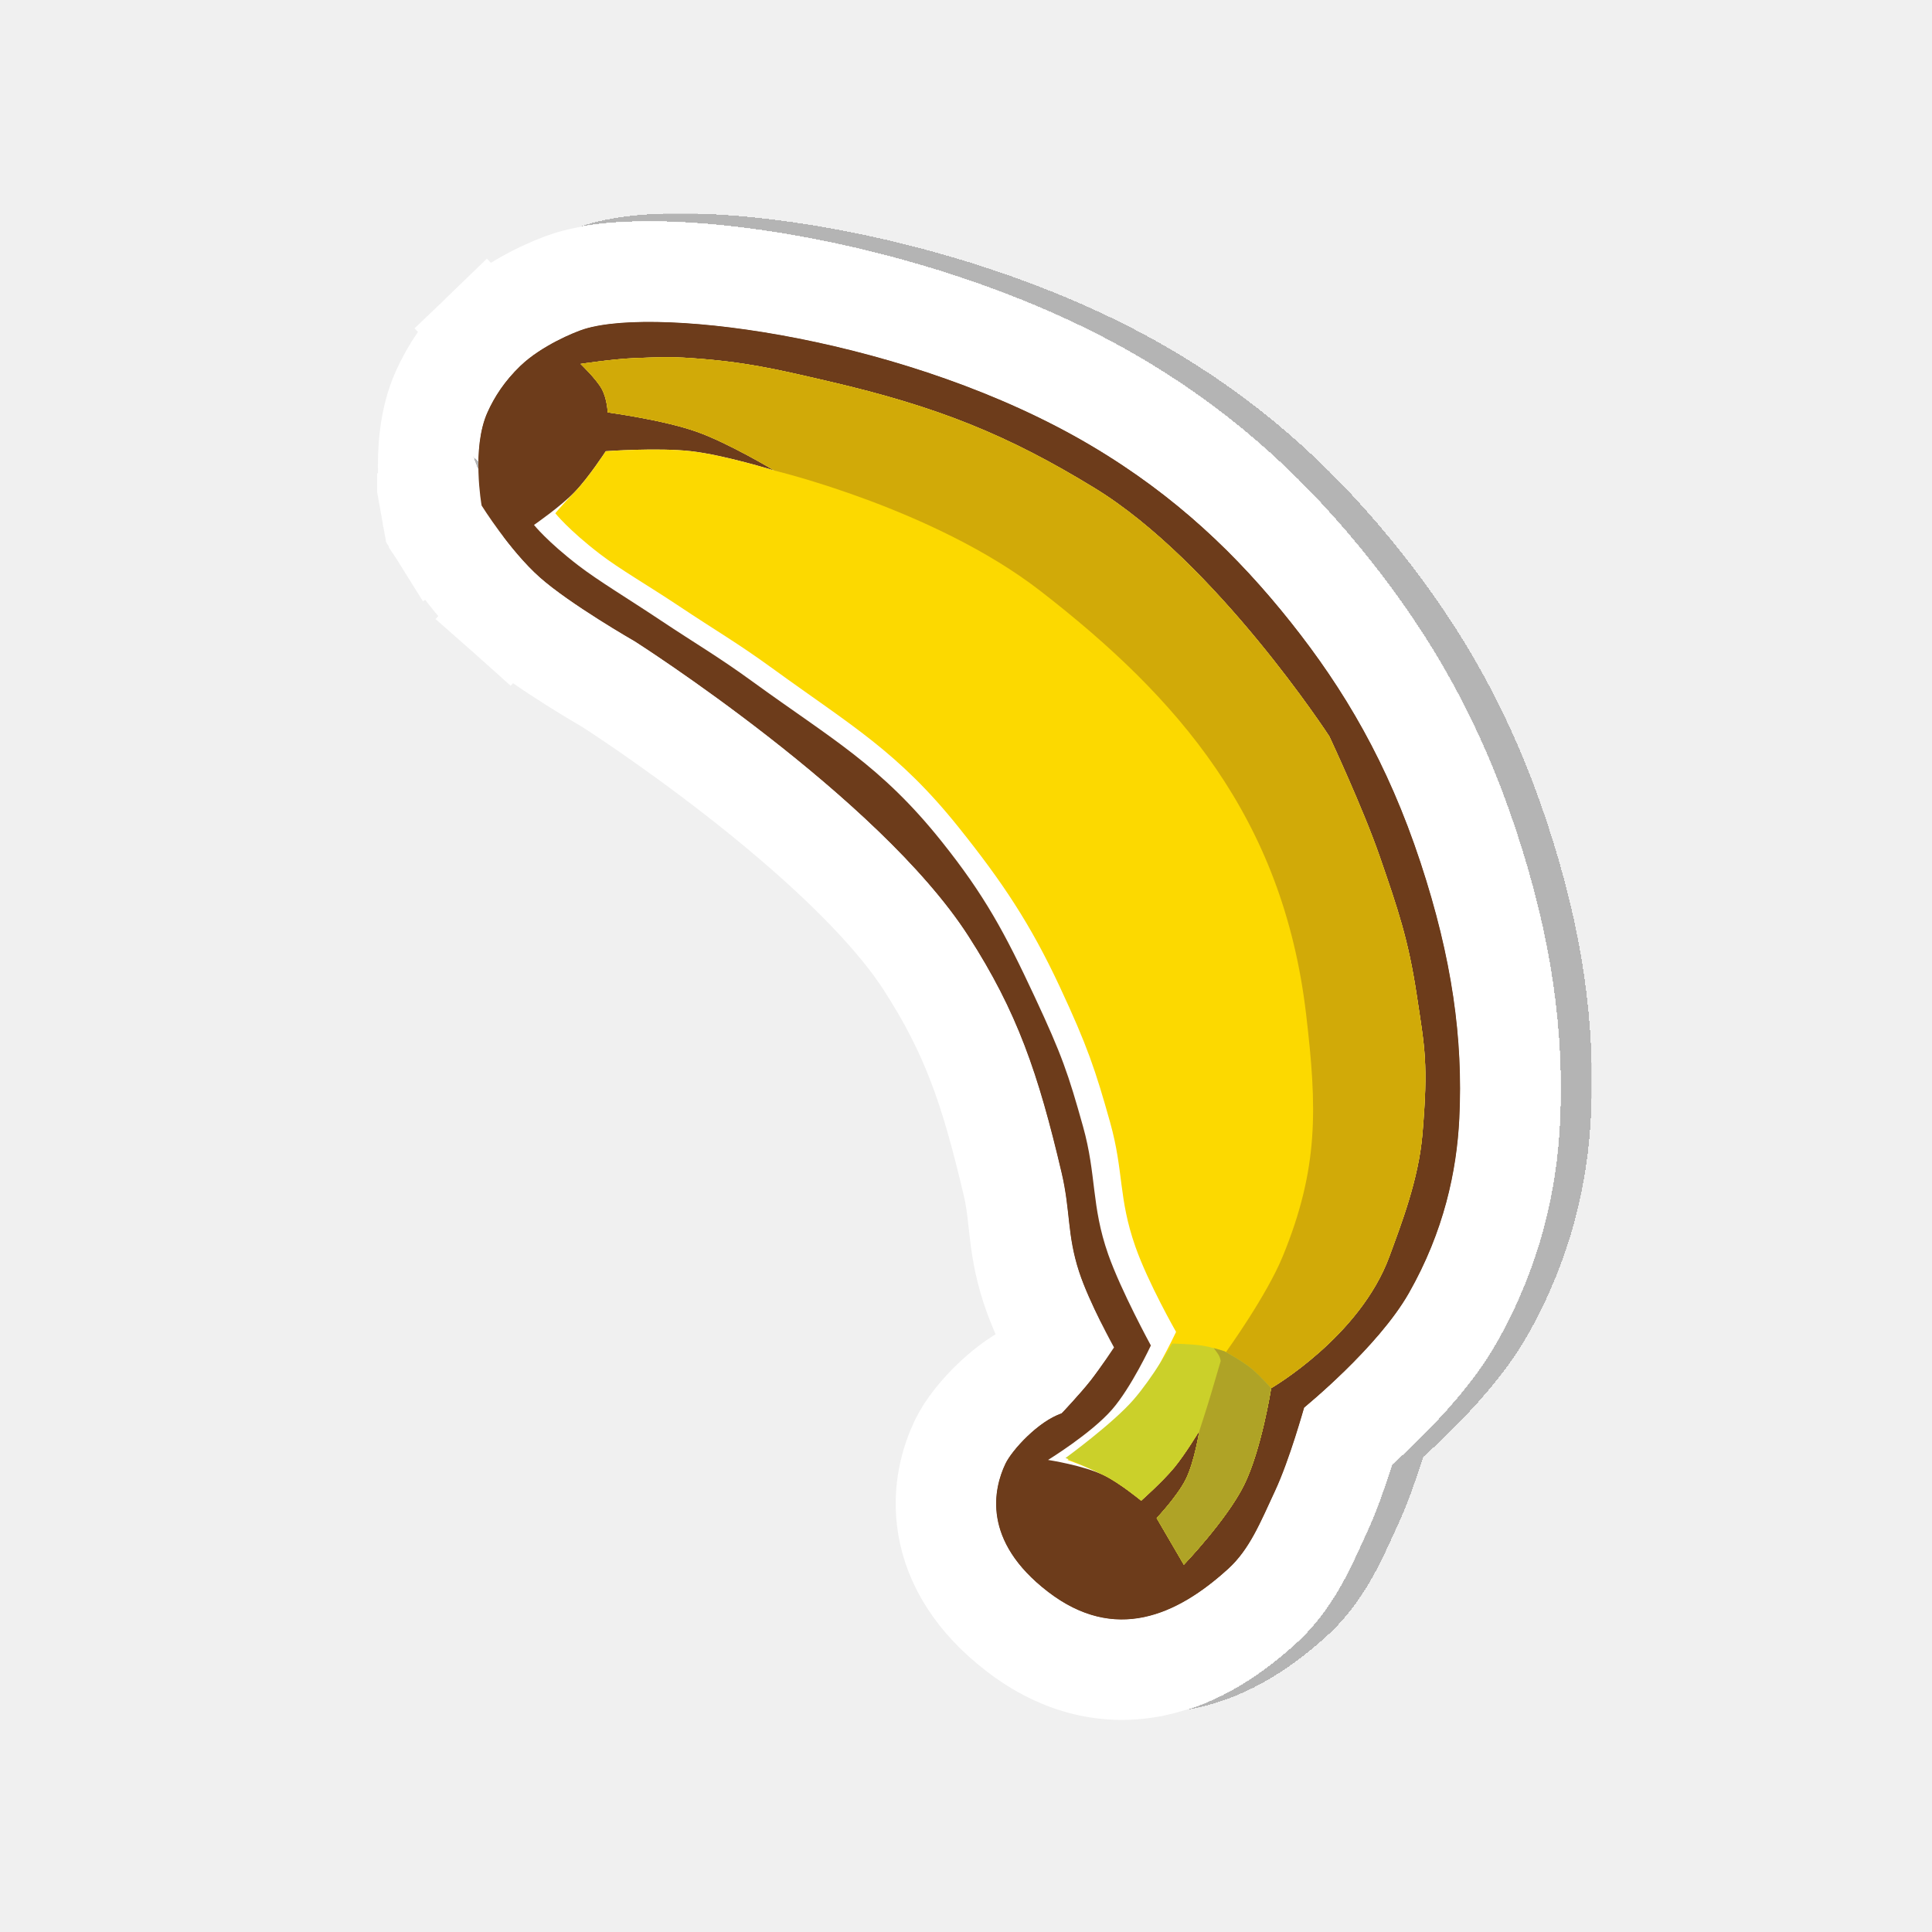
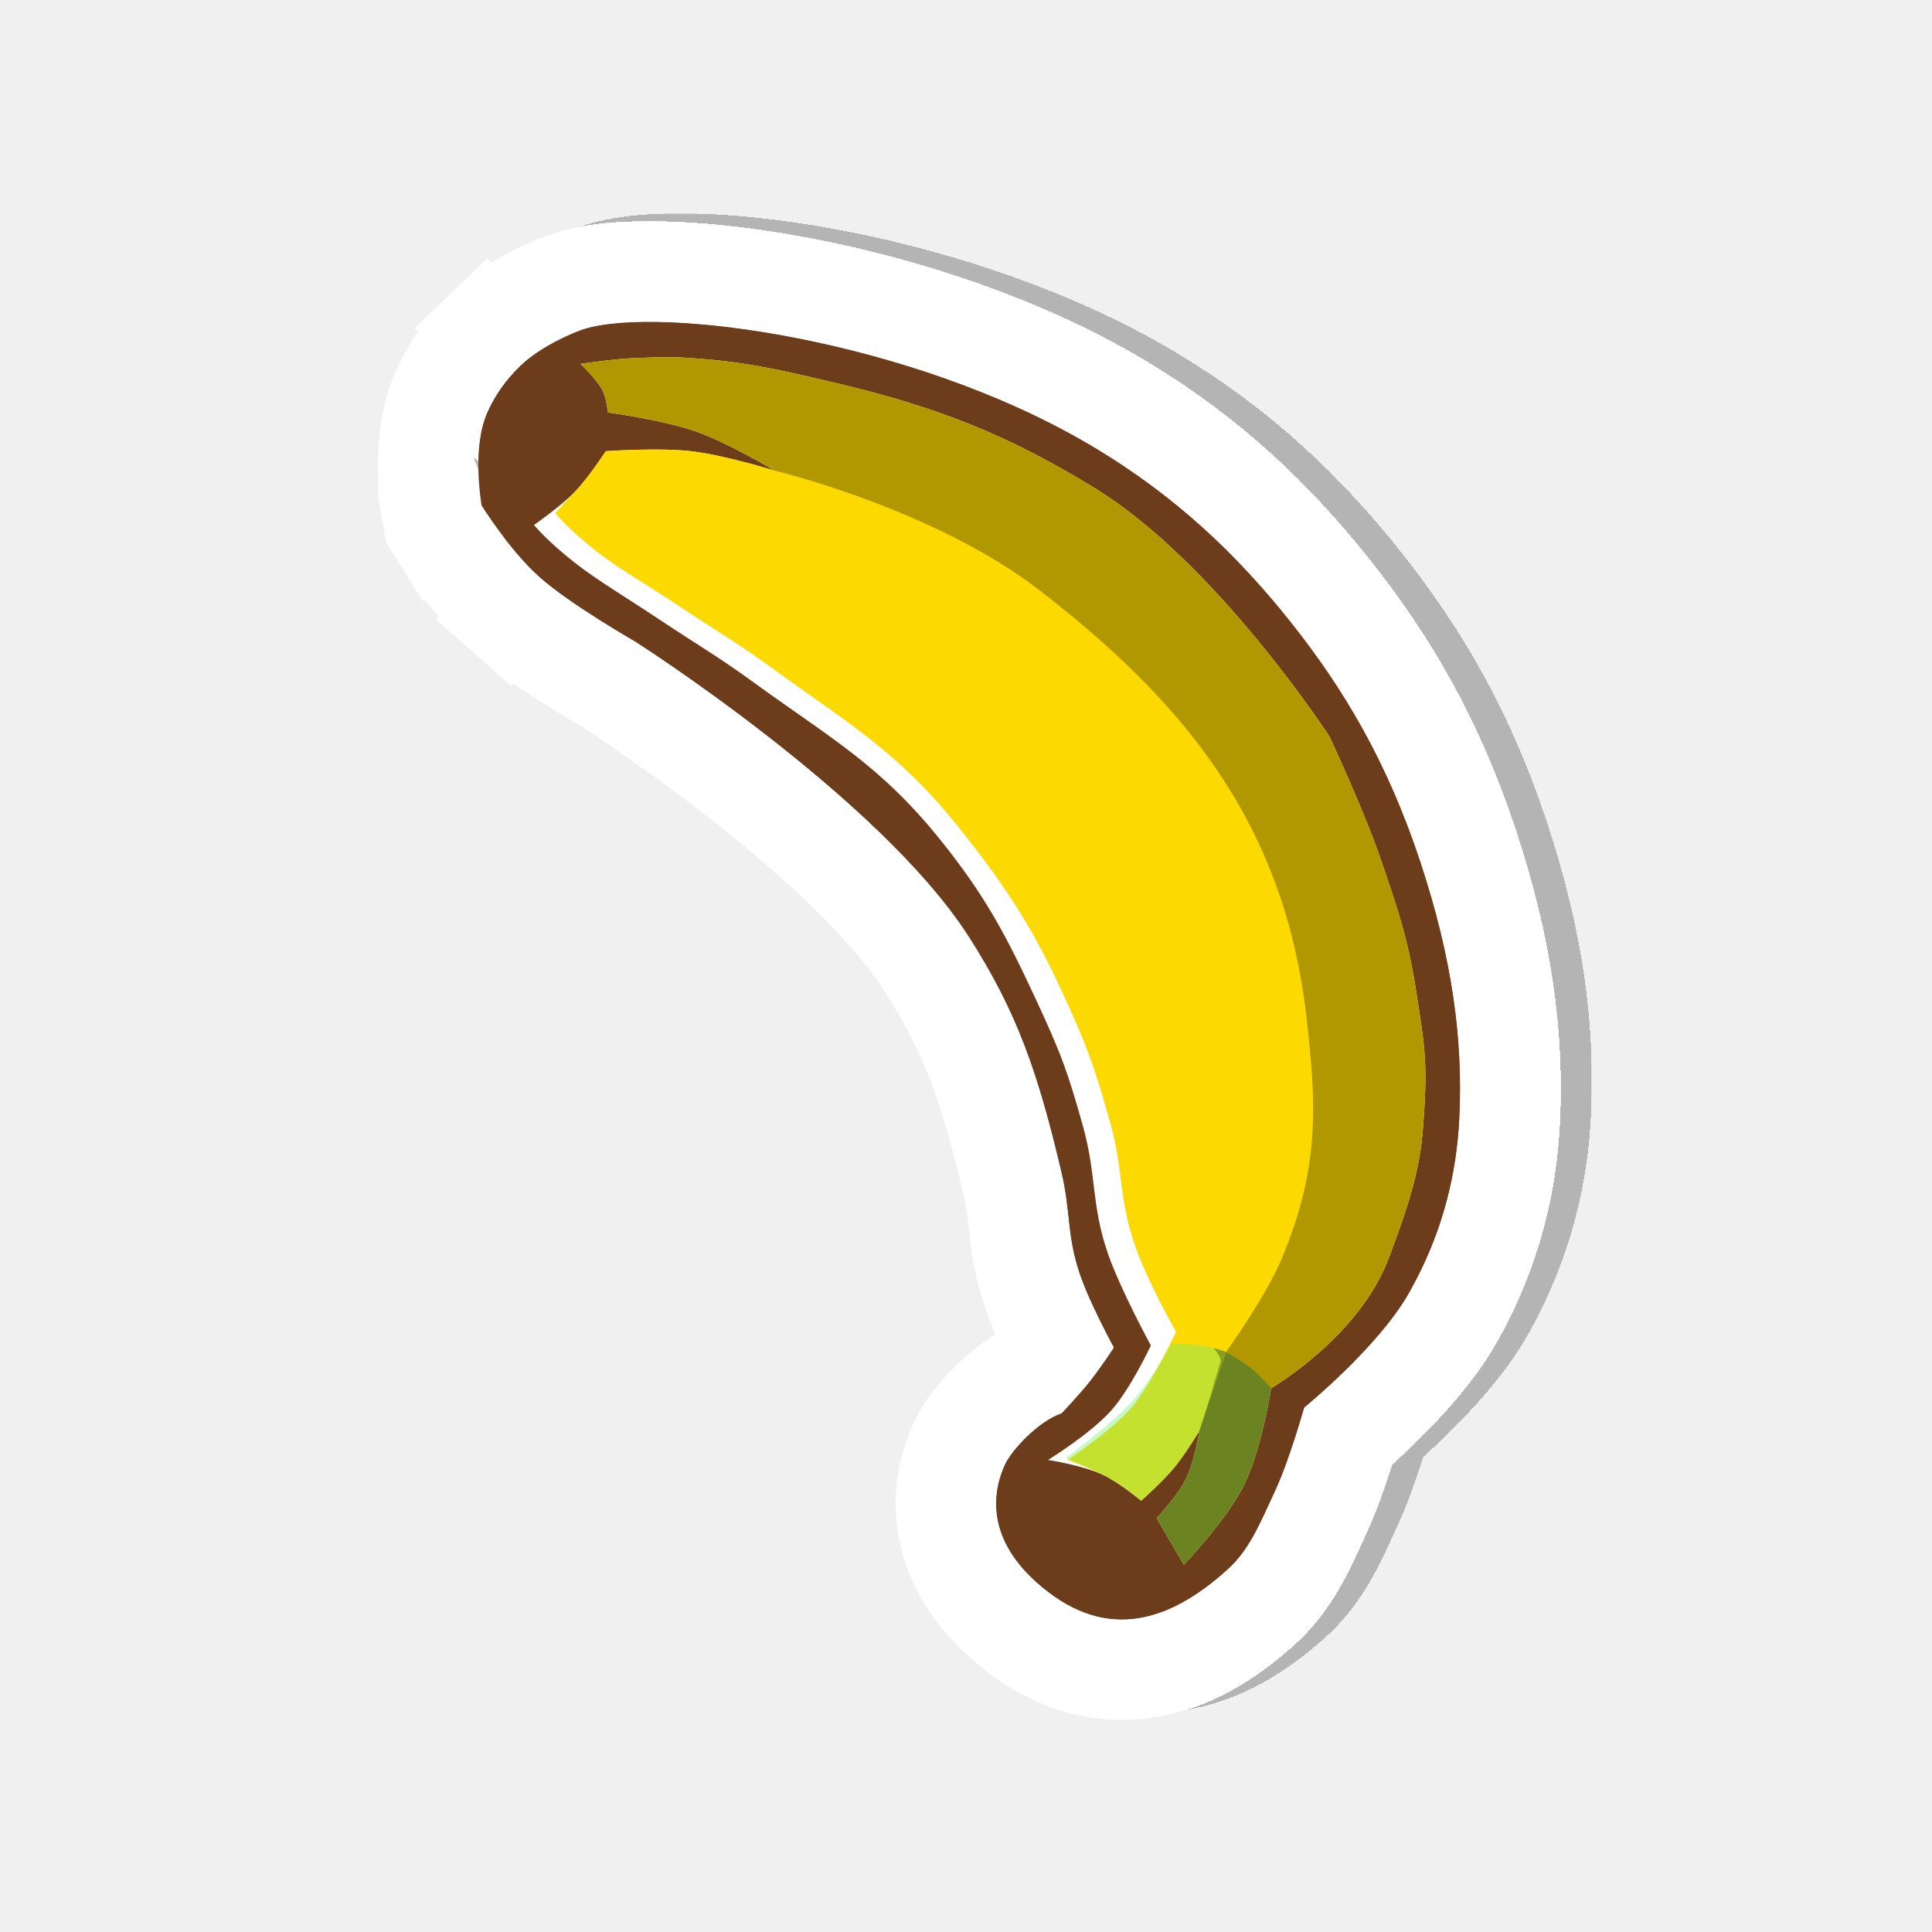
<svg xmlns="http://www.w3.org/2000/svg" width="256" height="256" viewBox="0 0 256 256" fill="none">
  <g filter="url(#filter0_d_783_503)">
-     <path d="M64.588 54.647C62.451 59.41 63.817 66.985 63.817 66.985C63.817 66.985 67.529 72.947 71.528 76.496C75.547 80.063 84.123 84.978 84.123 84.978C84.123 84.978 116.434 105.54 128.334 124.048C134.78 134.073 137.561 142.16 140.672 155.407C141.861 160.468 141.372 163.575 142.985 168.516C144.324 172.615 147.612 178.541 147.612 178.541C147.612 178.541 145.819 181.269 144.528 182.911C143.121 184.7 140.672 187.281 140.672 187.281C137.588 188.309 134.07 192.164 133.218 193.964C131.676 197.219 130.031 204.142 138.873 210.928C147.715 217.714 155.932 214.101 162.778 207.844C165.59 205.273 166.966 201.805 168.947 197.562C170.881 193.42 172.802 186.509 172.802 186.509C172.802 186.509 182.568 178.575 186.682 171.344C191.333 163.17 193.026 155.16 193.366 148.21C193.88 137.672 192.421 127.009 188.225 114.281C183.866 101.058 178.101 91.324 171.003 82.408C164.074 73.704 155.9 65.743 144.528 59.017C120.623 44.88 87.465 40.51 77.44 43.595C76.117 44.002 71.711 45.827 68.958 48.478C66.831 50.526 65.502 52.611 64.588 54.647Z" fill="#6D3C1B" />
-     <path d="M63.817 66.985L57.267 68.167L57.493 69.421L58.167 70.504L63.817 66.985ZM63.817 66.985C58.167 70.504 58.167 70.504 58.167 70.505L58.168 70.506L58.17 70.51L58.175 70.518L58.19 70.54L58.234 70.611C58.271 70.669 58.322 70.749 58.386 70.849C58.515 71.049 58.697 71.328 58.925 71.67C59.381 72.352 60.03 73.296 60.818 74.363C62.341 76.425 64.592 79.24 67.11 81.474L71.528 76.496L67.11 81.474C69.56 83.649 73.116 86.017 75.773 87.699C77.159 88.576 78.409 89.333 79.313 89.872C79.766 90.142 80.135 90.359 80.393 90.509C80.504 90.574 80.594 90.627 80.663 90.666C80.715 90.7 80.785 90.745 80.871 90.801C81.095 90.946 81.432 91.165 81.868 91.453C82.742 92.029 84.013 92.88 85.579 93.96C88.716 96.123 93.018 99.194 97.675 102.823C107.187 110.235 117.444 119.418 122.736 127.648C128.618 136.797 131.175 144.082 134.192 156.929C134.611 158.712 134.767 160.136 134.962 161.909C134.992 162.181 135.022 162.46 135.055 162.751C135.301 164.939 135.643 167.474 136.658 170.583C137.485 173.114 138.823 175.978 139.838 178.024C139.844 178.035 139.849 178.046 139.855 178.057C139.656 178.328 139.467 178.579 139.296 178.796C138.744 179.498 137.911 180.447 137.142 181.295C137.007 181.444 136.877 181.586 136.756 181.718C134.616 182.78 132.793 184.288 131.497 185.533C129.866 187.099 128.125 189.167 127.203 191.114C126.072 193.502 124.787 197.461 125.587 202.224C126.414 207.149 129.306 211.976 134.821 216.209C140.662 220.691 146.879 222.055 152.932 220.793C158.621 219.607 163.444 216.252 167.268 212.757C170.824 209.506 172.785 205.191 174.35 201.746C174.566 201.272 174.774 200.814 174.978 200.378C176.13 197.909 177.198 194.814 177.936 192.52C178.202 191.692 178.437 190.932 178.63 190.293C178.677 190.252 178.725 190.21 178.774 190.167C179.823 189.249 181.266 187.947 182.851 186.4C185.904 183.417 189.931 179.094 192.468 174.635C197.722 165.4 199.633 156.335 200.014 148.535C200.573 137.075 198.963 125.594 194.546 112.197C189.915 98.149 183.745 87.727 176.21 78.262C168.89 69.067 160.127 60.51 147.916 53.288C135.143 45.734 120.114 40.894 107.068 38.318C100.519 37.025 94.343 36.277 89.058 36.064C83.95 35.859 79.087 36.124 75.483 37.233C74.367 37.576 72.56 38.303 70.662 39.291C68.775 40.273 66.363 41.736 64.34 43.684L68.958 48.478L64.34 43.684C61.546 46.376 59.745 49.183 58.516 51.922C56.809 55.723 56.666 60.059 56.748 62.801C56.792 64.29 56.916 65.591 57.029 66.525C57.085 66.995 57.14 67.38 57.183 67.659C57.205 67.799 57.223 67.913 57.237 67.998C57.245 68.041 57.251 68.076 57.255 68.105L57.262 68.141L57.264 68.155L57.266 68.161L57.266 68.164C57.266 68.165 57.267 68.167 63.817 66.985Z" stroke="white" stroke-width="13.312" />
+     <path d="M64.588 54.647C62.451 59.41 63.817 66.985 63.817 66.985C63.817 66.985 67.53 72.947 71.529 76.496C75.548 80.063 84.124 84.978 84.124 84.978C84.124 84.978 116.434 105.54 128.335 124.048C134.78 134.073 137.561 142.16 140.673 155.407C141.861 160.468 141.372 163.575 142.986 168.516C144.324 172.615 147.613 178.541 147.613 178.541C147.613 178.541 145.82 181.269 144.528 182.911C143.121 184.7 140.673 187.281 140.673 187.281C137.588 188.309 134.071 192.164 133.218 193.964C131.676 197.219 130.031 204.142 138.873 210.928C147.716 217.714 155.932 214.101 162.778 207.844C165.59 205.273 166.966 201.805 168.947 197.562C170.881 193.42 172.803 186.509 172.803 186.509C172.803 186.509 182.569 178.575 186.683 171.344C191.333 163.17 193.027 155.16 193.366 148.21C193.88 137.672 192.421 127.009 188.225 114.281C183.866 101.058 178.101 91.324 171.003 82.408C164.075 73.704 155.9 65.743 144.528 59.017C120.623 44.88 87.465 40.51 77.441 43.595C76.118 44.002 71.711 45.827 68.958 48.478C66.832 50.526 65.502 52.611 64.588 54.647Z" fill="#6D3C1B" />
+     <path d="M63.817 66.985L57.267 68.167L57.493 69.421L58.167 70.504L63.817 66.985ZM63.817 66.985C58.167 70.504 58.168 70.504 58.168 70.505L58.169 70.506L58.171 70.51L58.176 70.518L58.19 70.54L58.235 70.611C58.272 70.669 58.323 70.749 58.387 70.849C58.515 71.049 58.697 71.328 58.926 71.67C59.382 72.352 60.031 73.296 60.819 74.363C62.341 76.425 64.593 79.24 67.111 81.474L71.529 76.496L67.111 81.474C69.561 83.649 73.116 86.017 75.774 87.699C77.159 88.576 78.409 89.333 79.313 89.872C79.766 90.142 80.135 90.359 80.393 90.509C80.504 90.574 80.595 90.627 80.663 90.666C80.716 90.7 80.785 90.745 80.872 90.801C81.096 90.946 81.433 91.165 81.869 91.453C82.742 92.029 84.013 92.88 85.58 93.96C88.717 96.123 93.019 99.194 97.675 102.823C107.187 110.235 117.444 119.418 122.736 127.648C128.619 136.797 131.175 144.082 134.193 156.929C134.612 158.712 134.768 160.136 134.962 161.909C134.992 162.181 135.023 162.46 135.056 162.751C135.302 164.939 135.644 167.474 136.659 170.583C137.485 173.114 138.824 175.978 139.839 178.024C139.844 178.035 139.85 178.046 139.855 178.057C139.656 178.328 139.467 178.579 139.297 178.796C138.745 179.498 137.911 180.447 137.143 181.295C137.008 181.444 136.878 181.586 136.756 181.718C134.616 182.78 132.793 184.288 131.498 185.533C129.867 187.099 128.126 189.167 127.203 191.114C126.072 193.502 124.788 197.461 125.588 202.224C126.414 207.149 129.306 211.976 134.821 216.209C140.662 220.691 146.88 222.055 152.933 220.793C158.622 219.607 163.445 216.252 167.269 212.757C170.824 209.506 172.786 205.191 174.351 201.746C174.567 201.272 174.775 200.814 174.978 200.378C176.131 197.909 177.199 194.814 177.936 192.52C178.203 191.692 178.438 190.932 178.631 190.293C178.678 190.252 178.726 190.21 178.774 190.167C179.824 189.249 181.267 187.947 182.851 186.4C185.905 183.417 189.932 179.094 192.468 174.635C197.722 165.4 199.634 156.335 200.014 148.535C200.573 137.075 198.963 125.594 194.547 112.197C189.915 98.149 183.745 87.727 176.211 78.262C168.891 69.067 160.128 60.51 147.916 53.288C135.143 45.734 120.115 40.894 107.069 38.318C100.519 37.025 94.343 36.277 89.058 36.064C83.951 35.859 79.088 36.124 75.483 37.233C74.368 37.576 72.56 38.303 70.662 39.291C68.776 40.273 66.364 41.736 64.341 43.684L68.958 48.478L64.341 43.684C61.546 46.376 59.745 49.183 58.516 51.922C56.81 55.723 56.666 60.059 56.748 62.801C56.793 64.29 56.917 65.591 57.029 66.525C57.086 66.995 57.141 67.38 57.184 67.659C57.205 67.799 57.224 67.913 57.238 67.998C57.245 68.041 57.251 68.076 57.256 68.105L57.263 68.141L57.265 68.155L57.266 68.161L57.267 68.164C57.267 68.165 57.267 68.167 63.817 66.985Z" stroke="white" stroke-width="13.312" />
  </g>
-   <path d="M64.588 54.647C62.451 59.41 63.817 66.985 63.817 66.985C63.817 66.985 67.529 72.947 71.528 76.496C75.547 80.063 84.123 84.978 84.123 84.978C84.123 84.978 116.434 105.54 128.334 124.048C134.78 134.073 137.561 142.16 140.672 155.407C141.861 160.468 141.372 163.575 142.985 168.516C144.324 172.615 147.612 178.541 147.612 178.541C147.612 178.541 145.819 181.269 144.528 182.911C143.121 184.7 140.672 187.281 140.672 187.281C137.588 188.309 134.07 192.164 133.218 193.964C131.676 197.219 130.031 204.142 138.873 210.928C147.715 217.714 155.932 214.101 162.778 207.844C165.59 205.273 166.966 201.805 168.947 197.562C170.881 193.42 172.802 186.509 172.802 186.509C172.802 186.509 182.568 178.575 186.682 171.344C191.333 163.17 193.026 155.16 193.366 148.21C193.88 137.672 192.421 127.009 188.225 114.281C183.866 101.058 178.101 91.324 171.003 82.408C164.074 73.704 155.9 65.743 144.528 59.017C120.623 44.88 87.465 40.51 77.44 43.595C76.117 44.002 71.711 45.827 68.958 48.478C66.831 50.526 65.502 52.611 64.588 54.647Z" fill="#6D3C1B" />
-   <path d="M156.866 207.33L153.267 201.161C153.267 201.161 156.004 198.266 157.123 196.02C158.284 193.687 158.922 189.594 158.922 189.594C158.922 189.594 157.053 192.696 155.58 194.478C154.043 196.338 151.211 198.847 151.211 198.847C151.211 198.847 148.401 196.525 146.327 195.506C143.617 194.174 138.873 193.449 138.873 193.449C138.873 193.449 144.585 189.947 147.355 186.766C149.899 183.845 152.496 178.284 152.496 178.284C152.496 178.284 148.535 171.033 146.841 166.203C144.573 159.738 145.322 155.74 143.499 149.238C141.562 142.326 140.729 139.841 137.073 132.017C133.168 123.657 130.499 118.659 124.735 111.453C116.683 101.386 110.159 97.906 99.802 90.376C95.119 86.97 92.283 85.363 87.465 82.151C83.249 79.34 79.302 76.974 76.669 74.954C72.488 71.745 70.757 69.556 70.757 69.556C70.757 69.556 74.268 67.134 76.155 65.186C77.998 63.282 80.267 59.788 80.267 59.788C80.267 59.788 87.189 59.285 91.577 59.788C95.98 60.292 102.63 62.358 102.63 62.358C102.63 62.358 96.577 58.724 92.348 57.218C87.897 55.633 80.524 54.647 80.524 54.647C80.524 54.647 80.459 52.878 79.753 51.563C79.041 50.236 76.926 48.221 76.926 48.221C76.926 48.221 81.298 47.555 84.123 47.45C87.034 47.342 88.671 47.25 91.577 47.45C98.644 47.937 102.658 48.869 109.456 50.448L109.827 50.535C124.262 53.887 133.513 57.62 145.042 64.672C161.148 74.524 176.144 97.573 176.144 97.573C176.144 97.573 180.625 107.13 182.827 113.51C185.234 120.484 186.605 124.465 187.711 131.76C188.795 138.912 189.271 140.903 188.482 150.267C187.973 156.304 185.641 162.282 184.112 166.46C180.207 177.134 168.432 183.939 168.432 183.939C168.432 183.939 167.153 192.123 164.834 196.791C162.538 201.412 156.866 207.33 156.866 207.33Z" fill="white" />
-   <path d="M156.865 207.33L153.267 201.161C153.267 201.161 156.004 198.266 157.122 196.02C158.283 193.687 158.922 189.594 158.922 189.594C158.922 189.594 157.052 192.696 155.58 194.478C154.043 196.338 151.21 198.847 151.21 198.847C151.21 198.847 148.401 196.525 146.327 195.506C143.616 194.174 141.443 193.449 141.443 193.449C141.443 193.449 147.156 189.69 149.925 186.509C152.469 183.588 155.837 176.485 155.837 176.485C155.837 176.485 152.134 170.005 150.439 165.175C148.171 158.71 148.92 155.226 147.098 148.724C145.16 141.812 144.07 138.556 140.415 130.731C136.509 122.371 132.812 116.86 127.049 109.654C118.996 99.587 112.729 96.107 102.373 88.577C97.689 85.171 94.853 83.564 90.035 80.351C85.819 77.541 82.129 75.432 79.496 73.411C75.316 70.203 73.584 68.013 73.584 68.013C73.584 68.013 74.268 67.134 76.154 65.186C77.998 63.282 80.267 59.788 80.267 59.788C80.267 59.788 87.189 59.285 91.577 59.788C95.98 60.292 102.63 62.358 102.63 62.358C102.63 62.358 96.577 58.724 92.348 57.218C87.896 55.633 80.524 54.647 80.524 54.647C80.524 54.647 80.459 52.878 79.753 51.563C79.041 50.236 76.925 48.221 76.925 48.221C76.925 48.221 81.298 47.555 84.123 47.45C87.033 47.342 88.671 47.25 91.577 47.45C98.644 47.937 102.658 48.869 109.456 50.448L109.827 50.535C124.262 53.887 133.513 57.62 145.041 64.672C161.148 74.524 176.143 97.573 176.143 97.573C176.143 97.573 180.625 107.13 182.826 113.51C185.233 120.484 186.604 124.465 187.71 131.76C188.795 138.912 189.271 140.903 188.481 150.267C187.972 156.304 185.64 162.282 184.112 166.46C180.207 177.134 168.432 183.939 168.432 183.939C168.432 183.939 167.153 192.123 164.834 196.791C162.538 201.412 156.865 207.33 156.865 207.33Z" fill="#FCD900" />
-   <path d="M156.866 207.33L153.267 201.161C153.267 201.161 156.004 198.266 157.123 196.02C158.284 193.687 158.922 189.594 158.922 189.594L162.52 179.055C162.52 179.055 167.827 171.702 169.975 166.46C174.754 154.796 174.537 146.848 173.059 134.33C169.993 108.365 156.094 92.432 137.845 78.295C123.79 67.408 102.63 62.358 102.63 62.358C102.63 62.358 96.577 58.724 92.348 57.218C87.897 55.633 80.524 54.647 80.524 54.647C80.524 54.647 80.459 52.878 79.753 51.563C79.041 50.236 76.926 48.221 76.926 48.221C76.926 48.221 81.298 47.555 84.123 47.45C87.034 47.342 88.671 47.25 91.577 47.45C98.772 47.946 102.802 48.903 109.827 50.535C124.262 53.887 133.513 57.62 145.042 64.672C161.148 74.524 176.144 97.573 176.144 97.573C176.144 97.573 180.625 107.13 182.827 113.51C185.233 120.484 186.604 124.465 187.71 131.76C188.795 138.912 189.271 140.903 188.482 150.267C187.973 156.304 185.64 162.282 184.112 166.46C180.207 177.134 168.432 183.939 168.432 183.939C168.432 183.939 167.153 192.123 164.834 196.791C162.538 201.412 156.866 207.33 156.866 207.33Z" fill="#D1AA08" />
-   <path d="M156.866 207.33L153.267 201.161C153.267 201.161 156.005 198.267 157.123 196.02C158.284 193.687 158.922 189.594 158.922 189.594C158.922 189.594 157.053 192.696 155.581 194.478C154.043 196.338 151.211 198.847 151.211 198.847C151.211 198.847 148.401 196.525 146.327 195.506C143.617 194.174 141.187 193.193 141.187 193.193C141.187 193.193 147.413 188.662 150.183 185.481C152.727 182.56 155.324 178.027 155.324 178.027C155.324 178.027 157.879 178.095 159.179 178.284C160.592 178.49 162.264 179.055 162.264 179.055C162.264 179.055 164.571 180.309 165.862 181.369C166.96 182.269 168.433 183.939 168.433 183.939C168.433 183.939 167.154 192.123 164.834 196.791C162.538 201.412 156.866 207.33 156.866 207.33Z" fill="#CBD02A" />
-   <path d="M156.865 207.33L153.267 201.161C153.267 201.161 156.004 198.267 157.122 196.02C158.283 193.687 158.922 189.594 158.922 189.594C158.922 189.594 159.908 186.584 160.464 184.71C161.015 182.849 161.749 180.34 161.749 180.34C161.749 180.34 161.699 179.928 161.492 179.569C161.306 179.248 160.829 178.632 160.829 178.632C161.638 178.844 162.263 179.055 162.263 179.055C162.263 179.055 164.57 180.309 165.862 181.369C166.959 182.269 168.432 183.939 168.432 183.939C168.432 183.939 167.153 192.123 164.833 196.791C162.537 201.412 156.865 207.33 156.865 207.33Z" fill="#AFA326" />
+   <path d="M64.588 54.647C62.451 59.41 63.817 66.985 63.817 66.985C63.817 66.985 67.53 72.947 71.529 76.496C75.548 80.063 84.124 84.978 84.124 84.978C84.124 84.978 116.434 105.54 128.335 124.048C134.78 134.073 137.561 142.16 140.673 155.407C141.861 160.468 141.372 163.575 142.986 168.516C144.324 172.615 147.613 178.541 147.613 178.541C147.613 178.541 145.82 181.269 144.528 182.911C143.121 184.7 140.673 187.281 140.673 187.281C137.588 188.309 134.071 192.164 133.218 193.964C131.676 197.219 130.031 204.142 138.873 210.928C147.716 217.714 155.932 214.101 162.778 207.844C165.59 205.273 166.966 201.805 168.947 197.562C170.881 193.42 172.803 186.509 172.803 186.509C172.803 186.509 182.569 178.575 186.683 171.344C191.333 163.17 193.027 155.16 193.366 148.21C193.88 137.672 192.421 127.009 188.225 114.281C183.866 101.058 178.101 91.324 171.003 82.408C164.075 73.704 155.9 65.743 144.528 59.017C120.623 44.88 87.465 40.51 77.441 43.595C76.118 44.002 71.711 45.827 68.958 48.478C66.832 50.526 65.502 52.611 64.588 54.647Z" fill="#6D3C1B" />
+   <path d="M156.866 207.33L153.267 201.161C153.267 201.161 156.005 198.266 157.123 196.02C158.284 193.687 158.922 189.594 158.922 189.594C158.922 189.594 157.053 192.696 155.581 194.478C154.043 196.338 151.211 198.847 151.211 198.847C151.211 198.847 148.401 196.525 146.327 195.506C143.617 194.174 138.873 193.449 138.873 193.449C138.873 193.449 144.586 189.947 147.356 186.766C149.899 183.845 152.496 178.284 152.496 178.284C152.496 178.284 148.536 171.033 146.841 166.203C144.574 159.738 145.323 155.74 143.5 149.238C141.562 142.326 140.729 139.841 137.074 132.017C133.168 123.657 130.5 118.659 124.736 111.453C116.683 101.386 110.159 97.906 99.803 90.376C95.119 86.97 92.283 85.363 87.465 82.151C83.249 79.34 79.302 76.974 76.669 74.954C72.489 71.745 70.757 69.556 70.757 69.556C70.757 69.556 74.269 67.134 76.155 65.186C77.999 63.282 80.268 59.788 80.268 59.788C80.268 59.788 87.19 59.285 91.578 59.788C95.98 60.292 102.63 62.358 102.63 62.358C102.63 62.358 96.578 58.724 92.349 57.218C87.897 55.633 80.525 54.647 80.525 54.647C80.525 54.647 80.46 52.878 79.754 51.563C79.042 50.236 76.926 48.221 76.926 48.221C76.926 48.221 81.299 47.555 84.124 47.45C87.034 47.342 88.672 47.25 91.578 47.45C98.645 47.937 102.658 48.869 109.456 50.448L109.828 50.535C124.262 53.887 133.514 57.62 145.042 64.672C161.149 74.524 176.144 97.573 176.144 97.573C176.144 97.573 180.626 107.13 182.827 113.51C185.234 120.484 186.605 124.465 187.711 131.76C188.795 138.912 189.271 140.903 188.482 150.267C187.973 156.304 185.641 162.282 184.112 166.46C180.208 177.134 168.433 183.939 168.433 183.939C168.433 183.939 167.154 192.123 164.834 196.791C162.538 201.412 156.866 207.33 156.866 207.33Z" fill="white" />
+   <path d="M156.866 207.33L153.267 201.161C153.267 201.161 156.005 198.266 157.123 196.02C158.284 193.687 158.922 189.594 158.922 189.594C158.922 189.594 157.053 192.696 155.581 194.478C154.043 196.338 151.211 198.847 151.211 198.847C151.211 198.847 148.401 196.525 146.327 195.506C143.617 194.174 141.443 193.449 141.443 193.449C141.443 193.449 147.156 189.69 149.926 186.509C152.469 183.588 155.838 176.485 155.838 176.485C155.838 176.485 152.134 170.005 150.44 165.175C148.172 158.71 148.921 155.226 147.098 148.724C145.161 141.812 144.071 138.556 140.415 130.731C136.51 122.371 132.813 116.86 127.049 109.654C118.996 99.587 112.729 96.107 102.373 88.577C97.689 85.171 94.853 83.564 90.035 80.351C85.819 77.541 82.129 75.432 79.496 73.411C75.316 70.203 73.585 68.013 73.585 68.013C73.585 68.013 74.268 67.134 76.155 65.186C77.998 63.282 80.267 59.788 80.267 59.788C80.267 59.788 87.189 59.285 91.577 59.788C95.98 60.292 102.63 62.358 102.63 62.358C102.63 62.358 96.578 58.724 92.349 57.218C87.897 55.633 80.525 54.647 80.525 54.647C80.525 54.647 80.459 52.878 79.754 51.563C79.041 50.236 76.926 48.221 76.926 48.221C76.926 48.221 81.298 47.555 84.123 47.45C87.034 47.342 88.671 47.25 91.577 47.45C98.645 47.937 102.658 48.869 109.456 50.448L109.827 50.535C124.262 53.887 133.513 57.62 145.042 64.672C161.148 74.524 176.144 97.573 176.144 97.573C176.144 97.573 180.625 107.13 182.827 113.51C185.234 120.484 186.605 124.465 187.711 131.76C188.795 138.912 189.271 140.903 188.482 150.267C187.973 156.304 185.641 162.282 184.112 166.46C180.207 177.134 168.433 183.939 168.433 183.939C168.433 183.939 167.153 192.123 164.834 196.791C162.538 201.412 156.866 207.33 156.866 207.33Z" fill="#FCD900" />
+   <path d="M156.866 207.33L153.267 201.161C153.267 201.161 156.005 198.266 157.123 196.02C158.284 193.687 158.922 189.594 158.922 189.594L162.521 179.055C162.521 179.055 167.827 171.702 169.975 166.46C174.755 154.796 174.538 146.848 173.06 134.33C169.993 108.365 156.095 92.432 137.845 78.295C123.791 67.408 102.63 62.358 102.63 62.358C102.63 62.358 96.578 58.724 92.349 57.218C87.897 55.633 80.525 54.647 80.525 54.647C80.525 54.647 80.459 52.878 79.754 51.563C79.042 50.236 76.926 48.221 76.926 48.221C76.926 48.221 81.299 47.555 84.123 47.45C87.034 47.342 88.672 47.25 91.578 47.45C98.773 47.946 102.802 48.903 109.828 50.535C124.262 53.887 133.514 57.62 145.042 64.672C161.149 74.524 176.144 97.573 176.144 97.573C176.144 97.573 180.626 107.13 182.827 113.51C185.234 120.484 186.605 124.465 187.711 131.76C188.795 138.912 189.271 140.903 188.482 150.267C187.973 156.304 185.641 162.282 184.112 166.46C180.208 177.134 168.433 183.939 168.433 183.939C168.433 183.939 167.154 192.123 164.834 196.791C162.538 201.412 156.866 207.33 156.866 207.33Z" fill="black" fill-opacity="0.3" />
+   <path d="M156.866 207.33L153.267 201.161C153.267 201.161 156.005 198.267 157.123 196.02C158.284 193.687 158.922 189.594 158.922 189.594C158.922 189.594 157.053 192.696 155.581 194.478C154.043 196.338 151.211 198.847 151.211 198.847C151.211 198.847 148.401 196.525 146.327 195.506C143.617 194.174 141.187 193.193 141.187 193.193C141.187 193.193 147.413 188.662 150.183 185.481C152.727 182.56 155.324 178.027 155.324 178.027C155.324 178.027 157.879 178.095 159.179 178.284C160.592 178.49 162.264 179.055 162.264 179.055C162.264 179.055 164.571 180.309 165.862 181.369C166.96 182.269 168.433 183.939 168.433 183.939C168.433 183.939 167.154 192.123 164.834 196.791C162.538 201.412 156.866 207.33 156.866 207.33Z" fill="#75ED77" fill-opacity="0.4" />
+   <path d="M156.866 207.33L153.268 201.161C153.268 201.161 156.005 198.267 157.123 196.02C158.284 193.687 158.922 189.594 158.922 189.594C158.922 189.594 159.909 186.584 160.465 184.71C161.016 182.849 161.75 180.34 161.75 180.34C161.75 180.34 161.7 179.928 161.493 179.569C161.307 179.248 160.83 178.632 160.83 178.632C161.639 178.844 162.264 179.055 162.264 179.055C162.264 179.055 164.571 180.309 165.863 181.369C166.96 182.269 168.433 183.939 168.433 183.939C168.433 183.939 167.154 192.123 164.834 196.791C162.538 201.412 156.866 207.33 156.866 207.33Z" fill="#010100" fill-opacity="0.3" />
  <defs>
-     <filter id="filter0_d_783_503" x="50.073" y="28.32" width="160.799" height="199.578" filterUnits="userSpaceOnUse" color-interpolation-filters="sRGB">
+     <filter id="filter0_d_783_503" x="50.074" y="28.32" width="160.798" height="199.578" filterUnits="userSpaceOnUse" color-interpolation-filters="sRGB">
      <feFlood flood-opacity="0" result="BackgroundImageFix" />
      <feColorMatrix in="SourceAlpha" type="matrix" values="0 0 0 0 0 0 0 0 0 0 0 0 0 0 0 0 0 0 127 0" result="hardAlpha" />
      <feOffset dx="4.096" dy="-1.024" />
      <feComposite in2="hardAlpha" operator="out" />
      <feColorMatrix type="matrix" values="0 0 0 0 0 0 0 0 0 0 0 0 0 0 0 0 0 0 0.25 0" />
      <feBlend mode="normal" in2="BackgroundImageFix" result="effect1_dropShadow_783_503" />
      <feBlend mode="normal" in="SourceGraphic" in2="effect1_dropShadow_783_503" result="shape" />
    </filter>
  </defs>
</svg>
